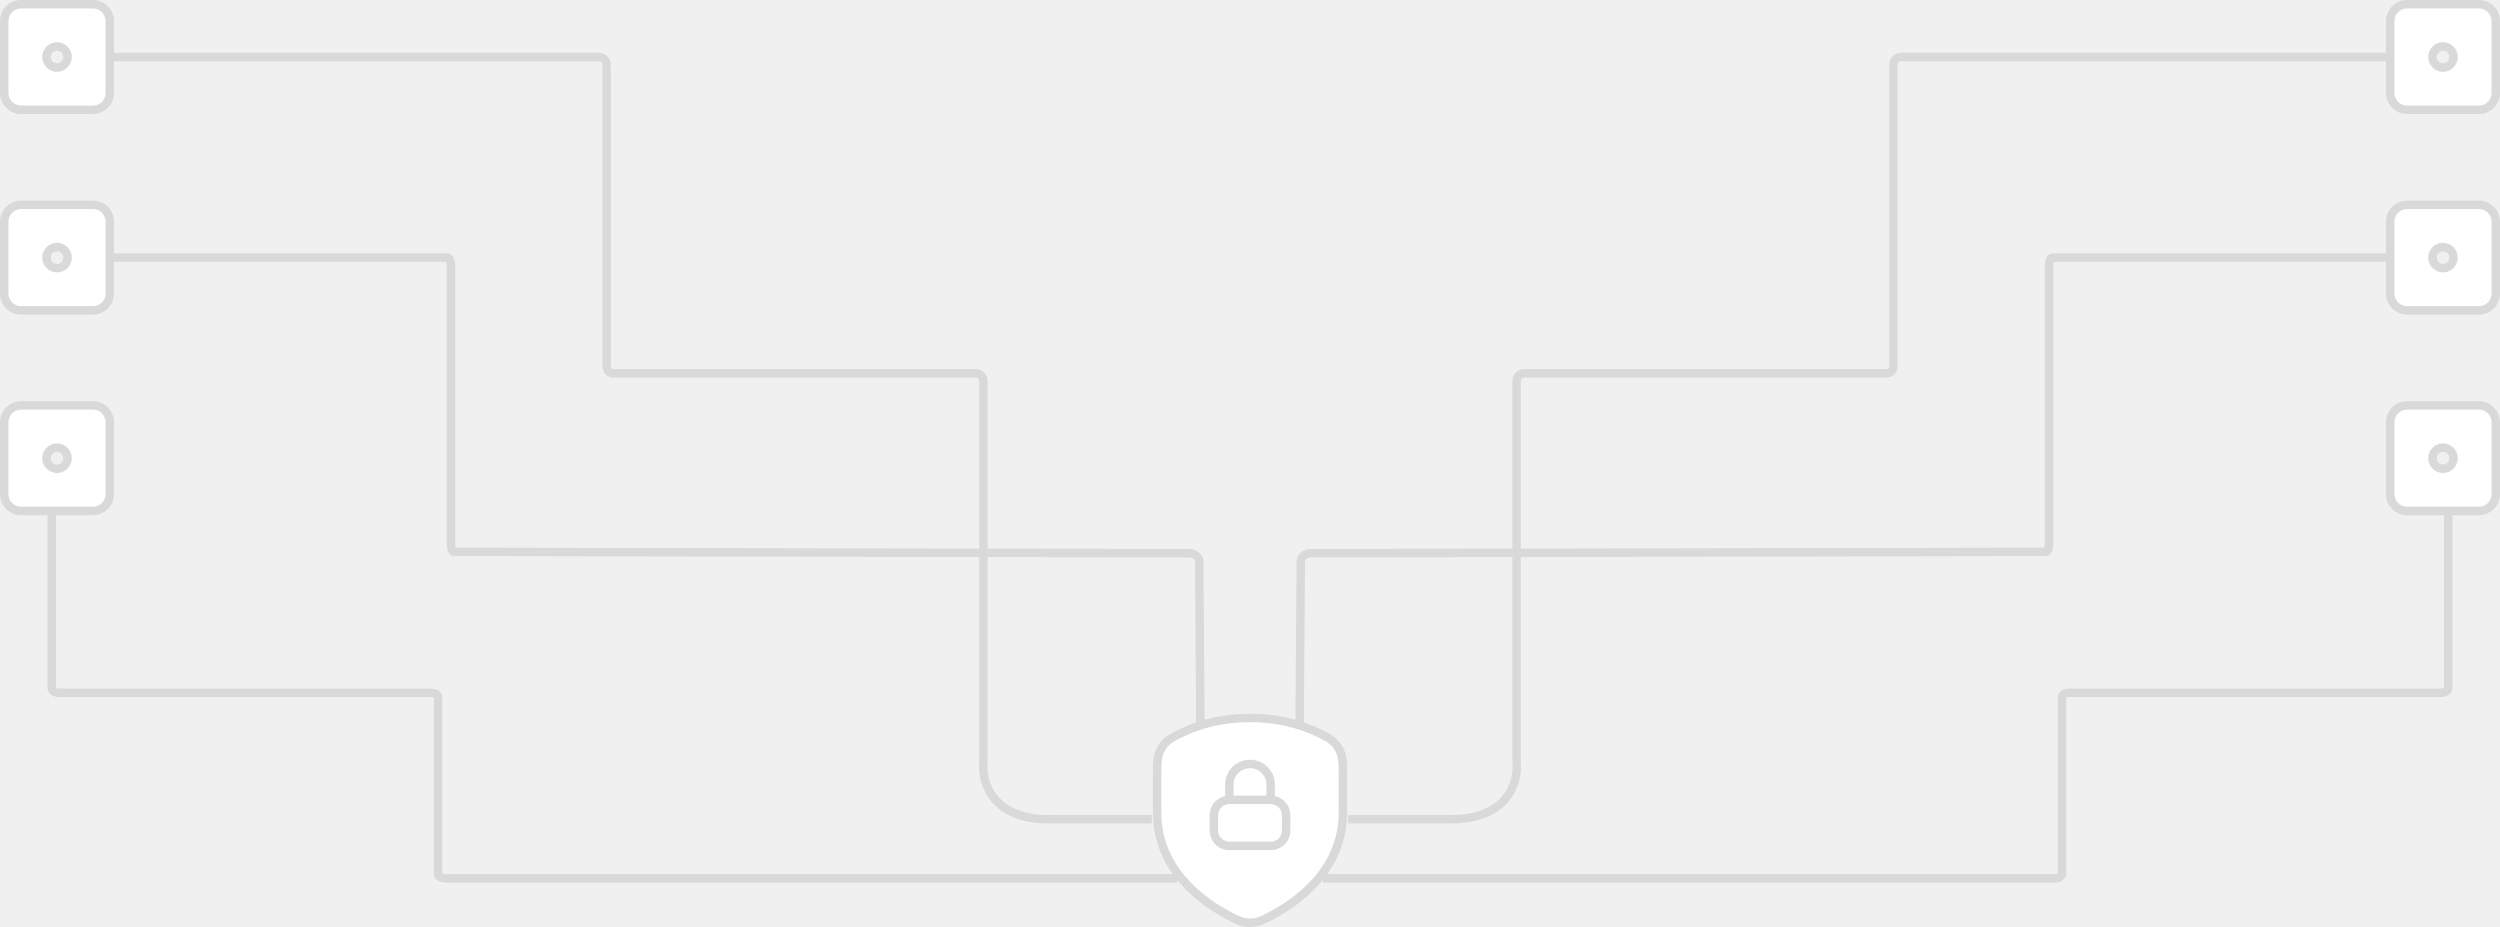
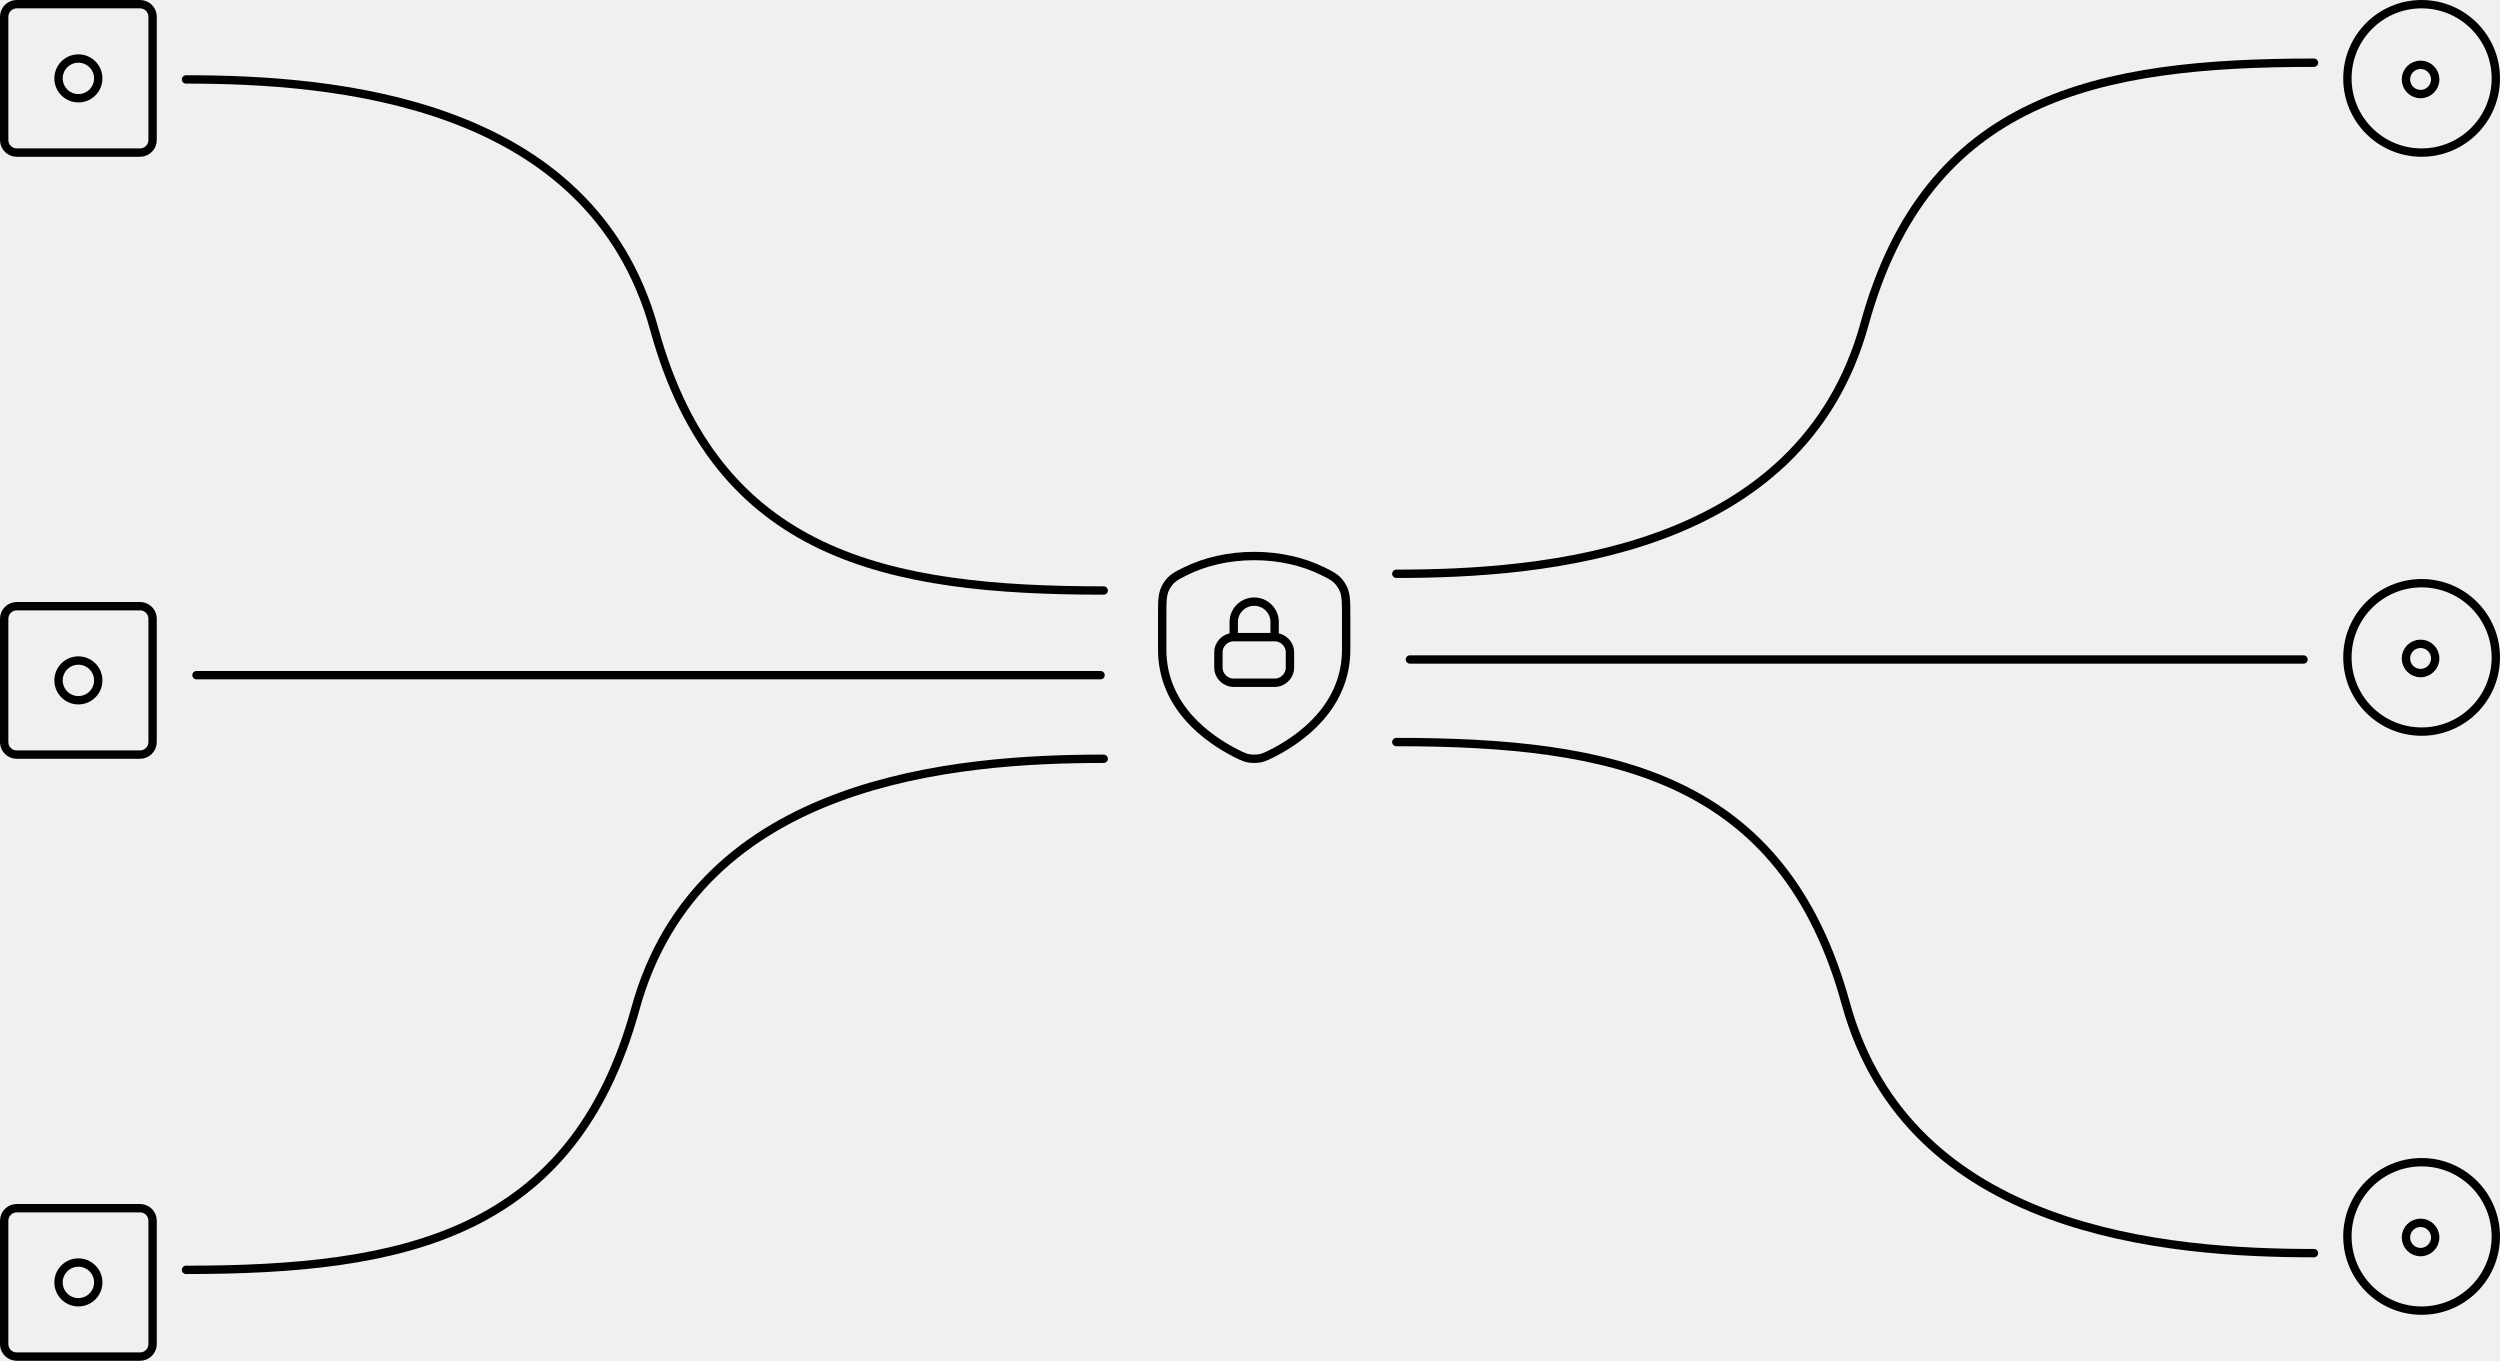
- <svg xmlns="http://www.w3.org/2000/svg" width="1184" height="439" viewBox="0 0 1184 439" fill="none">
-   <path fill-rule="evenodd" clip-rule="evenodd" d="M1174 2C1178.42 2 1182 5.582 1182 10V44C1182 48.418 1178.42 52 1174 52H1140C1135.58 52 1132 48.418 1132 44V10C1132 5.582 1135.58 2 1140 2H1174ZM1157 22C1154.24 22 1152 24.239 1152 27C1152 29.761 1154.24 32 1157 32C1159.76 32 1162 29.761 1162 27C1162 24.239 1159.76 22 1157 22Z" fill="white" />
-   <path fill-rule="evenodd" clip-rule="evenodd" d="M10 2C5.582 2 2 5.582 2 10V44C2 48.418 5.582 52 10 52H44C48.418 52 52 48.418 52 44V10C52 5.582 48.418 2 44 2H10ZM27 22C29.761 22 32 24.239 32 27C32 29.761 29.761 32 27 32C24.239 32 22 29.761 22 27C22 24.239 24.239 22 27 22Z" fill="white" />
-   <path fill-rule="evenodd" clip-rule="evenodd" d="M1174 97C1178.42 97 1182 100.582 1182 105V139C1182 143.418 1178.42 147 1174 147H1140C1135.58 147 1132 143.418 1132 139V105C1132 100.582 1135.58 97 1140 97H1174ZM1157 117C1154.24 117 1152 119.239 1152 122C1152 124.761 1154.24 127 1157 127C1159.76 127 1162 124.761 1162 122C1162 119.239 1159.76 117 1157 117Z" fill="white" />
-   <path fill-rule="evenodd" clip-rule="evenodd" d="M10 97C5.582 97 2 100.582 2 105V139C2 143.418 5.582 147 10 147H44C48.418 147 52 143.418 52 139V105C52 100.582 48.418 97 44 97H10ZM27 117C29.761 117 32 119.239 32 122C32 124.761 29.761 127 27 127C24.239 127 22 124.761 22 122C22 119.239 24.239 117 27 117Z" fill="white" />
-   <path fill-rule="evenodd" clip-rule="evenodd" d="M1174 192C1178.42 192 1182 195.582 1182 200V234C1182 238.418 1178.42 242 1174 242H1140C1135.58 242 1132 238.418 1132 234V200C1132 195.582 1135.58 192 1140 192H1174ZM1157 212C1154.24 212 1152 214.239 1152 217C1152 219.761 1154.24 222 1157 222C1159.76 222 1162 219.761 1162 217C1162 214.239 1159.76 212 1157 212Z" fill="white" />
-   <path fill-rule="evenodd" clip-rule="evenodd" d="M10 192C5.582 192 2 195.582 2 200V234C2 238.418 5.582 242 10 242H44C48.418 242 52 238.418 52 234V200C52 195.582 48.418 192 44 192H10ZM27 212C29.761 212 32 214.239 32 217C32 219.761 29.761 222 27 222C24.239 222 22 219.761 22 217C22 214.239 24.239 212 27 212Z" fill="white" />
-   <path d="M624.799 347.252C615.547 342.686 604.227 340 592 340C579.773 340 568.453 342.686 559.201 347.252C554.664 349.492 552.396 350.611 550.198 354.132C548 357.652 548 361.061 548 367.878V384.8C548 412.364 570.207 427.69 583.068 434.254C586.655 436.085 588.448 437 592 437C595.552 437 597.345 436.085 600.932 434.254C613.793 427.69 636 412.364 636 384.8V367.878C636 361.061 636 357.652 633.802 354.132C631.604 350.611 629.335 349.492 624.799 347.252Z" fill="white" />
-   <path d="M601.778 378.8H582.222C578.172 378.8 574.889 382.057 574.889 386.075V393.35C574.889 397.368 578.172 400.625 582.222 400.625H601.778C605.828 400.625 609.111 397.368 609.111 393.35V386.075C609.111 382.057 605.828 378.8 601.778 378.8Z" fill="white" />
-   <path d="M1174 2V0V0V2ZM1182 44H1184V44H1182ZM1140 52V54V54V52ZM1132 10L1130 10V10H1132ZM10 2V0H10L10 2ZM2 44H0V44H2ZM44 52V54V54V52ZM52 10H54V10L52 10ZM1174 97V95V95V97ZM1182 139H1184V139H1182ZM1140 147V149V149V147ZM1132 105H1130V105H1132ZM10 97V95H10L10 97ZM2 139H0V139H2ZM44 147V149V149V147ZM52 105H54V105H52ZM1174 192V190V190V192ZM1182 234H1184V234H1182ZM1140 242V244V244V242ZM1132 200H1130V200H1132ZM10 192V190H10L10 192ZM2 234H0V234H2ZM44 242V244V244V242ZM52 200H54V200H52ZM896.722 172.798H894.722V172.907L894.734 173.016L896.722 172.798ZM718.249 362.036H716.249V362.121L716.256 362.206L718.249 362.036ZM287.278 172.798L289.266 173.016L289.278 172.907V172.798H287.278ZM465.751 362.036L467.744 362.206L467.751 362.121V362.036H465.751ZM972.967 416V418V418V416ZM976.555 413.657H974.555V413.657H976.555ZM976.555 330.465H978.555V330.275L978.519 330.089L976.555 330.465ZM980.142 328.121V326.121V326.121V328.121ZM1155.91 328.121V330.121V330.121V328.121ZM1159.5 325.778H1157.5V325.778H1159.5ZM211.033 416V418V418V416ZM207.445 413.657H209.445V413.657H207.445ZM207.445 330.465L205.481 330.089L205.445 330.275V330.465H207.445ZM203.858 328.121V326.121V326.121V328.121ZM28.087 328.121V330.121V330.121V328.121ZM24.5 325.778H26.5V325.778H24.5ZM624.799 347.252L623.913 349.046H623.913L624.799 347.252ZM559.201 347.252L558.316 345.459H558.316L559.201 347.252ZM550.198 354.132L551.895 355.191V355.191L550.198 354.132ZM583.068 434.254L583.977 432.473L583.977 432.473L583.068 434.254ZM600.932 434.254L600.022 432.473L600.022 432.473L600.932 434.254ZM633.802 354.132L635.498 353.073V353.073L633.802 354.132ZM1174 2V4C1177.31 4 1180 6.686 1180 10H1182H1184C1184 4.477 1179.52 8.34465e-07 1174 0V2ZM1182 10H1180V44H1182H1184V10H1182ZM1182 44H1180C1180 47.314 1177.31 50 1174 50V52V54C1179.52 54 1184 49.523 1184 44H1182ZM1174 52V50H1140V52V54H1174V52ZM1140 52V50C1136.69 50 1134 47.314 1134 44H1132H1130C1130 49.523 1134.48 54 1140 54V52ZM1132 44H1134V10H1132H1130V44H1132ZM1132 10H1134C1134 6.686 1136.69 4 1140 4V2V0C1134.48 0 1130 4.477 1130 10L1132 10ZM1140 2V4H1174V2V0H1140V2ZM1157 22V20C1153.13 20 1150 23.134 1150 27H1152H1154C1154 25.343 1155.34 24 1157 24V22ZM1152 27H1150C1150 30.866 1153.13 34 1157 34V32V30C1155.34 30 1154 28.657 1154 27H1152ZM1157 32V34C1160.87 34 1164 30.866 1164 27H1162H1160C1160 28.657 1158.66 30 1157 30V32ZM1162 27H1164C1164 23.134 1160.87 20 1157 20V22V24C1158.66 24 1160 25.343 1160 27H1162ZM10 2L10 0C4.477 8.34465e-07 0 4.477 0 10H2H4C4 6.686 6.686 4 10 4V2ZM2 10H0V44H2H4V10H2ZM2 44H0C8.34465e-07 49.523 4.477 54 10 54V52V50C6.686 50 4 47.314 4 44H2ZM10 52V54H44V52V50H10V52ZM44 52V54C49.523 54 54 49.523 54 44H52H50C50 47.314 47.314 50 44 50V52ZM52 44H54V10H52H50V44H52ZM52 10L54 10C54 4.477 49.523 0 44 0V2V4C47.314 4 50 6.686 50 10H52ZM44 2V0H10V2V4H44V2ZM27 22V24C28.657 24 30 25.343 30 27H32H34C34 23.134 30.866 20 27 20V22ZM32 27H30C30 28.657 28.657 30 27 30V32V34C30.866 34 34 30.866 34 27H32ZM27 32V30C25.343 30 24 28.657 24 27H22H20C20 30.866 23.134 34 27 34V32ZM22 27H24C24 25.343 25.343 24 27 24V22V20C23.134 20 20 23.134 20 27H22ZM1174 97V99C1177.31 99 1180 101.686 1180 105H1182H1184C1184 99.477 1179.52 95 1174 95V97ZM1182 105H1180V139H1182H1184V105H1182ZM1182 139H1180C1180 142.314 1177.31 145 1174 145V147V149C1179.52 149 1184 144.523 1184 139H1182ZM1174 147V145H1140V147V149H1174V147ZM1140 147V145C1136.69 145 1134 142.314 1134 139H1132H1130C1130 144.523 1134.48 149 1140 149V147ZM1132 139H1134V105H1132H1130V139H1132ZM1132 105H1134C1134 101.686 1136.69 99 1140 99V97V95C1134.48 95 1130 99.477 1130 105H1132ZM1140 97V99H1174V97V95H1140V97ZM1157 117V115C1153.13 115 1150 118.134 1150 122H1152H1154C1154 120.343 1155.34 119 1157 119V117ZM1152 122H1150C1150 125.866 1153.13 129 1157 129V127V125C1155.34 125 1154 123.657 1154 122H1152ZM1157 127V129C1160.87 129 1164 125.866 1164 122H1162H1160C1160 123.657 1158.66 125 1157 125V127ZM1162 122H1164C1164 118.134 1160.87 115 1157 115V117V119C1158.66 119 1160 120.343 1160 122H1162ZM10 97L10 95C4.477 95 0 99.477 0 105H2H4C4 101.686 6.686 99 10 99V97ZM2 105H0V139H2H4V105H2ZM2 139H0C8.34465e-07 144.523 4.477 149 10 149V147V145C6.686 145 4 142.314 4 139H2ZM10 147V149H44V147V145H10V147ZM44 147V149C49.523 149 54 144.523 54 139H52H50C50 142.314 47.314 145 44 145V147ZM52 139H54V105H52H50V139H52ZM52 105H54C54 99.477 49.523 95 44 95V97V99C47.314 99 50 101.686 50 105H52ZM44 97V95H10V97V99H44V97ZM27 117V119C28.657 119 30 120.343 30 122H32H34C34 118.134 30.866 115 27 115V117ZM32 122H30C30 123.657 28.657 125 27 125V127V129C30.866 129 34 125.866 34 122H32ZM27 127V125C25.343 125 24 123.657 24 122H22H20C20 125.866 23.134 129 27 129V127ZM22 122H24C24 120.343 25.343 119 27 119V117V115C23.134 115 20 118.134 20 122H22ZM1174 192V194C1177.31 194 1180 196.686 1180 200H1182H1184C1184 194.477 1179.52 190 1174 190V192ZM1182 200H1180V234H1182H1184V200H1182ZM1182 234H1180C1180 237.314 1177.31 240 1174 240V242V244C1179.52 244 1184 239.523 1184 234H1182ZM1174 242V240H1140V242V244H1174V242ZM1140 242V240C1136.69 240 1134 237.314 1134 234H1132H1130C1130 239.523 1134.48 244 1140 244V242ZM1132 234H1134V200H1132H1130V234H1132ZM1132 200H1134C1134 196.686 1136.69 194 1140 194V192V190C1134.48 190 1130 194.477 1130 200H1132ZM1140 192V194H1174V192V190H1140V192ZM1157 212V210C1153.13 210 1150 213.134 1150 217H1152H1154C1154 215.343 1155.34 214 1157 214V212ZM1152 217H1150C1150 220.866 1153.13 224 1157 224V222V220C1155.34 220 1154 218.657 1154 217H1152ZM1157 222V224C1160.87 224 1164 220.866 1164 217H1162H1160C1160 218.657 1158.66 220 1157 220V222ZM1162 217H1164C1164 213.134 1160.87 210 1157 210V212V214C1158.66 214 1160 215.343 1160 217H1162ZM10 192L10 190C4.477 190 0 194.477 0 200H2H4C4 196.686 6.686 194 10 194V192ZM2 200H0V234H2H4V200H2ZM2 234H0C8.34465e-07 239.523 4.477 244 10 244V242V240C6.686 240 4 237.314 4 234H2ZM10 242V244H44V242V240H10V242ZM44 242V244C49.523 244 54 239.523 54 234H52H50C50 237.314 47.314 240 44 240V242ZM52 234H54V200H52H50V234H52ZM52 200H54C54 194.477 49.523 190 44 190V192V194C47.314 194 50 196.686 50 200H52ZM44 192V190H10V192V194H44V192ZM27 212V214C28.657 214 30 215.343 30 217H32H34C34 213.134 30.866 210 27 210V212ZM32 217H30C30 218.657 28.657 220 27 220V222V224C30.866 224 34 220.866 34 217H32ZM27 222V220C25.343 220 24 218.657 24 217H22H20C20 220.866 23.134 224 27 224V222ZM22 217H24C24 215.343 25.343 214 27 214V212V210C23.134 210 20 213.134 20 217H22ZM1132.5 27V25H900.222V27V29H1132.5V27ZM900.222 27V25C899.26 25 897.912 25.311 896.765 26.254C895.536 27.264 894.722 28.849 894.722 30.994H896.722H898.722C898.722 29.944 899.076 29.532 899.305 29.344C899.616 29.088 900.017 29 900.222 29V27ZM896.722 30.994H894.722V172.798H896.722H898.722V30.994H896.722ZM896.722 172.798L894.734 173.016C894.774 173.382 894.707 173.91 894.494 174.265C894.403 174.416 894.294 174.526 894.148 174.607C894 174.689 893.722 174.793 893.223 174.793V176.793V178.793C895.475 178.793 897.049 177.78 897.923 176.324C898.709 175.015 898.816 173.545 898.711 172.58L896.722 172.798ZM893.223 176.793V174.793H721.748V176.793V178.793H893.223V176.793ZM721.748 176.793V174.793C720.786 174.793 719.438 175.103 718.291 176.046C717.062 177.057 716.249 178.642 716.249 180.787H718.249H720.249C720.249 179.737 720.602 179.325 720.831 179.137C721.142 178.881 721.544 178.793 721.748 178.793V176.793ZM718.249 180.787H716.249V362.036H718.249H720.249V180.787H718.249ZM718.249 362.036L716.256 362.206C716.589 366.104 715.58 372.045 711.453 376.981C707.386 381.845 700.063 386 687.235 386V388V390C700.991 390 709.544 385.5 714.522 379.546C719.441 373.664 720.648 366.623 720.242 361.866L718.249 362.036ZM687.235 388V386H638.5V388V390H687.235V388ZM51.5 27V29H283.778V27V25H51.5V27ZM283.778 27V29C283.983 29 284.384 29.088 284.695 29.344C284.924 29.532 285.278 29.944 285.278 30.994H287.278H289.278C289.278 28.849 288.464 27.264 287.235 26.254C286.088 25.311 284.74 25 283.778 25V27ZM287.278 30.994H285.278V172.798H287.278H289.278V30.994H287.278ZM287.278 172.798L285.289 172.58C285.184 173.545 285.291 175.015 286.077 176.324C286.951 177.78 288.525 178.793 290.777 178.793V176.793V174.793C290.277 174.793 290 174.689 289.852 174.607C289.706 174.526 289.597 174.416 289.506 174.265C289.293 173.91 289.226 173.382 289.266 173.016L287.278 172.798ZM290.777 176.793V178.793H462.252V176.793V174.793H290.777V176.793ZM462.252 176.793V178.793C462.456 178.793 462.858 178.881 463.169 179.137C463.398 179.325 463.751 179.737 463.751 180.787H465.751H467.751C467.751 178.642 466.938 177.057 465.709 176.046C464.562 175.103 463.214 174.793 462.252 174.793V176.793ZM465.751 180.787H463.751V362.036H465.751H467.751V180.787H465.751ZM465.751 362.036L463.758 361.866C463.353 366.623 464.559 373.664 469.478 379.546C474.456 385.5 483.009 390 496.765 390V388V386C483.937 386 476.614 381.845 472.547 376.981C468.42 372.045 467.411 366.104 467.744 362.206L465.751 362.036ZM496.765 388V390H545.5V388V386H496.765V388ZM626.5 416V418H972.967V416V414H626.5V416ZM972.967 416V418C973.755 418 974.967 417.856 976.061 417.341C977.192 416.809 978.555 415.667 978.555 413.657H976.555H974.555C974.555 413.663 974.565 413.609 974.593 413.574C974.597 413.569 974.544 413.634 974.358 413.721C973.957 413.91 973.375 414 972.967 414V416ZM976.555 413.657H978.555V330.465H976.555H974.555V413.657H976.555ZM976.555 330.465L978.519 330.089C978.541 330.206 978.53 330.289 978.513 330.345C978.492 330.415 978.461 330.448 978.462 330.447C978.464 330.446 978.812 330.121 980.142 330.121V328.121V326.121C978.243 326.121 976.723 326.578 975.701 327.553C974.659 328.547 974.398 329.837 974.59 330.841L976.555 330.465ZM980.142 328.121V330.121H1155.91V328.121V326.121H980.142V328.121ZM1155.91 328.121V330.121C1156.7 330.121 1157.91 329.977 1159.01 329.462C1160.14 328.93 1161.5 327.788 1161.5 325.778H1159.5H1157.5C1157.5 325.784 1157.51 325.731 1157.54 325.695C1157.54 325.69 1157.49 325.755 1157.3 325.843C1156.9 326.031 1156.32 326.121 1155.91 326.121V328.121ZM1159.5 325.778H1161.5V242H1159.5H1157.5V325.778H1159.5ZM557.5 416V414H211.033V416V418H557.5V416ZM211.033 416V414C210.625 414 210.043 413.91 209.642 413.721C209.456 413.634 209.403 413.569 209.407 413.574C209.435 413.609 209.445 413.663 209.445 413.657H207.445H205.445C205.445 415.667 206.808 416.809 207.939 417.341C209.033 417.856 210.245 418 211.033 418V416ZM207.445 413.657H209.445V330.465H207.445H205.445V413.657H207.445ZM207.445 330.465L209.41 330.841C209.602 329.837 209.341 328.547 208.299 327.553C207.277 326.578 205.757 326.121 203.858 326.121V328.121V330.121C205.188 330.121 205.536 330.446 205.538 330.447C205.539 330.448 205.508 330.415 205.487 330.345C205.47 330.289 205.459 330.206 205.481 330.089L207.445 330.465ZM203.858 328.121V326.121H28.087V328.121V330.121H203.858V328.121ZM28.087 328.121V326.121C27.68 326.121 27.097 326.031 26.697 325.843C26.51 325.755 26.458 325.69 26.462 325.695C26.49 325.731 26.5 325.784 26.5 325.778H24.5H22.5C22.5 327.788 23.863 328.93 24.994 329.462C26.088 329.977 27.299 330.121 28.087 330.121V328.121ZM24.5 325.778H26.5L26.5 242H24.5H22.5L22.5 325.778H24.5ZM1132.5 122V120H972.101V122V124H1132.5V122ZM972.101 122V120C970.895 120 969.906 120.787 969.318 121.79C968.721 122.808 968.408 124.204 968.408 126.01H970.408H972.408C972.408 124.608 972.66 123.999 972.768 123.814C972.886 123.614 972.743 124 972.101 124V122ZM970.408 126.01H968.408V257.337H970.408H972.408V126.01H970.408ZM970.408 257.337H968.408C968.408 258.063 968.361 258.827 968.21 259.356C968.135 259.62 968.078 259.659 968.129 259.602C968.235 259.483 968.463 259.347 968.715 259.347V261.347V263.347C969.729 263.347 970.55 262.897 971.116 262.262C971.628 261.687 971.899 261.005 972.056 260.455C972.371 259.355 972.408 258.114 972.408 257.337H970.408ZM968.715 261.347V259.347C967.951 259.347 882.991 259.51 797.179 259.673C711.361 259.837 624.691 260 620.497 260V262V264C624.696 264 711.373 263.837 797.186 263.673C883.004 263.51 967.956 263.347 968.715 263.347V261.347ZM620.497 262V260C620.089 260 619.538 260.104 619.024 260.248C618.461 260.406 617.762 260.663 617.066 261.064C615.672 261.867 614.054 263.419 614.054 266H616.054H618.054C618.054 265.373 618.375 264.926 619.062 264.53C619.406 264.332 619.782 264.19 620.105 264.099C620.477 263.995 620.622 264 620.497 264V262ZM616.054 266H614.054C614.054 267.594 613.916 285.24 613.777 303.555C613.639 321.853 613.5 340.813 613.5 345H615.5H617.5C617.5 340.833 617.638 321.897 617.777 303.585C617.915 285.29 618.054 267.614 618.054 266H616.054ZM51.5 122V124H211.899V122V120H51.5V122ZM211.899 122V124C211.257 124 211.114 123.613 211.232 123.814C211.34 123.999 211.592 124.608 211.592 126.01H213.592H215.592C215.592 124.204 215.279 122.808 214.682 121.79C214.094 120.788 213.105 120 211.899 120V122ZM213.592 126.01H211.592V257.337H213.592H215.592V126.01H213.592ZM213.592 257.337H211.592C211.592 258.114 211.629 259.355 211.944 260.455C212.101 261.005 212.372 261.687 212.884 262.262C213.45 262.897 214.271 263.347 215.285 263.347V261.347V259.347C215.537 259.347 215.765 259.483 215.871 259.602C215.922 259.659 215.865 259.62 215.79 259.356C215.639 258.827 215.592 258.063 215.592 257.337H213.592ZM215.285 261.347V263.347C216.044 263.347 300.996 263.51 386.814 263.673C472.627 263.837 559.304 264 563.503 264V262V260C559.309 260 472.639 259.837 386.821 259.673C301.009 259.51 216.049 259.347 215.285 259.347V261.347ZM563.503 262V264C563.378 264 563.523 263.995 563.895 264.099C564.218 264.19 564.594 264.332 564.938 264.53C565.625 264.926 565.946 265.373 565.946 266H567.946H569.946C569.946 263.419 568.328 261.867 566.934 261.064C566.238 260.663 565.539 260.406 564.976 260.248C564.462 260.104 563.911 260 563.503 260V262ZM567.946 266H565.946C565.946 267.614 566.085 285.29 566.223 303.585C566.362 321.897 566.5 340.833 566.5 345H568.5H570.5C570.5 340.813 570.361 321.853 570.223 303.555C570.084 285.24 569.946 267.594 569.946 266H567.946ZM624.799 347.252L625.684 345.459C616.139 340.748 604.512 338 592 338V340V342C603.941 342 614.956 344.625 623.913 349.046L624.799 347.252ZM592 340V338C579.488 338 567.861 340.748 558.316 345.459L559.201 347.252L560.086 349.046C569.044 344.625 580.059 342 592 342V340ZM559.201 347.252L558.316 345.459C553.801 347.688 551.034 349.017 548.502 353.073L550.198 354.132L551.895 355.191C553.758 352.206 555.528 351.296 560.086 349.046L559.201 347.252ZM550.198 354.132L548.502 353.073C545.942 357.172 546 361.217 546 367.878H548H550C550 360.905 550.058 358.133 551.895 355.191L550.198 354.132ZM548 367.878H546V384.8H548H550V367.878H548ZM548 384.8H546C546 413.581 569.181 429.412 582.159 436.035L583.068 434.254L583.977 432.473C571.233 425.968 550 411.147 550 384.8H548ZM583.068 434.254L582.159 436.035C585.757 437.872 587.927 439 592 439V437V435C588.97 435 587.553 434.298 583.977 432.473L583.068 434.254ZM592 437V439C596.073 439 598.243 437.872 601.841 436.035L600.932 434.254L600.022 432.473C596.447 434.298 595.03 435 592 435V437ZM600.932 434.254L601.841 436.035C614.819 429.412 638 413.581 638 384.8H636H634C634 411.147 612.767 425.968 600.022 432.473L600.932 434.254ZM636 384.8H638V367.878H636H634V384.8H636ZM636 367.878H638C638 361.217 638.058 357.172 635.498 353.073L633.802 354.132L632.105 355.191C633.942 358.133 634 360.905 634 367.878H636ZM633.802 354.132L635.498 353.073C632.966 349.017 630.199 347.688 625.684 345.459L624.799 347.252L623.913 349.046C628.472 351.296 630.242 352.206 632.105 355.191L633.802 354.132ZM582.222 378.8H584.222V371.525H582.222H580.222V378.8H582.222ZM582.222 371.525H584.222C584.222 367.287 587.689 363.825 592 363.825V361.825V359.825C585.51 359.825 580.222 365.048 580.222 371.525H582.222ZM592 361.825V363.825C596.311 363.825 599.778 367.287 599.778 371.525H601.778H603.778C603.778 365.048 598.49 359.825 592 359.825V361.825ZM601.778 371.525H599.778V378.8H601.778H603.778V371.525H601.778ZM601.778 378.8V376.8H582.222V378.8V380.8H601.778V378.8ZM582.222 378.8V376.8C577.083 376.8 572.889 380.938 572.889 386.075H574.889H576.889C576.889 383.177 579.262 380.8 582.222 380.8V378.8ZM574.889 386.075H572.889V393.35H574.889H576.889V386.075H574.889ZM574.889 393.35H572.889C572.889 398.487 577.083 402.625 582.222 402.625V400.625V398.625C579.262 398.625 576.889 396.248 576.889 393.35H574.889ZM582.222 400.625V402.625H601.778V400.625V398.625H582.222V400.625ZM601.778 400.625V402.625C606.917 402.625 611.111 398.487 611.111 393.35H609.111H607.111C607.111 396.248 604.738 398.625 601.778 398.625V400.625ZM609.111 393.35H611.111V386.075H609.111H607.111V393.35H609.111ZM609.111 386.075H611.111C611.111 380.938 606.917 376.8 601.778 376.8V378.8V380.8C604.738 380.8 607.111 383.177 607.111 386.075H609.111Z" fill="#D9D9D9" />
+ <svg xmlns="http://www.w3.org/2000/svg" width="1196" height="651" viewBox="0 0 1196 651" fill="none">
+   <path d="M67 2H8C4.686 2 2 4.686 2 8V67L2.008 67.309C2.168 70.479 4.79 73 8 73H67C70.314 73 73 70.314 73 67V8L72.992 7.691C72.837 4.623 70.377 2.163 67.309 2.008L67 2ZM37.5 28C42.747 28 47 32.253 47 37.5C47 42.747 42.747 47 37.5 47C32.253 47 28 42.747 28 37.5C28 32.253 32.253 28 37.5 28Z" stroke="black" stroke-width="4" />
+   <path d="M67 290H8C4.686 290 2 292.686 2 296V355L2.008 355.309C2.168 358.479 4.79 361 8 361H67C70.314 361 73 358.314 73 355V296L72.992 295.691C72.837 292.623 70.377 290.163 67.309 290.008L67 290ZM37.5 316C42.747 316 47 320.253 47 325.5C47 330.747 42.747 335 37.5 335C32.253 335 28 330.747 28 325.5C28 320.253 32.253 316 37.5 316Z" stroke="black" stroke-width="4" />
+   <path d="M67 578H8C4.686 578 2 580.686 2 584V643L2.008 643.309C2.168 646.479 4.79 649 8 649H67C70.314 649 73 646.314 73 643V584L72.992 583.691C72.837 580.623 70.377 578.163 67.309 578.008L67 578ZM37.5 604C42.747 604 47 608.253 47 613.5C47 618.747 42.747 623 37.5 623C32.253 623 28 618.747 28 613.5C28 608.253 32.253 604 37.5 604Z" stroke="black" stroke-width="4" />
+   <path d="M590.222 304.8V297.525C590.222 292.168 594.6 287.825 600 287.825C605.4 287.825 609.778 292.168 609.778 297.525V304.8M590.222 304.8H609.778M590.222 304.8C586.172 304.8 582.889 308.057 582.889 312.075V319.35C582.889 323.368 586.172 326.625 590.222 326.625H609.778C613.828 326.625 617.111 323.368 617.111 319.35V312.075C617.111 308.057 613.828 304.8 609.778 304.8M632.799 273.252C623.547 268.686 612.227 266 600 266C587.773 266 576.453 268.686 567.201 273.252C562.664 275.492 560.396 276.611 558.198 280.132C556 283.652 556 287.061 556 293.878V310.8C556 338.364 578.207 353.69 591.068 360.254C594.655 362.085 596.448 363 600 363C603.552 363 605.345 362.085 608.932 360.254C621.793 353.69 644 338.364 644 310.8V293.878C644 287.061 644 283.652 641.802 280.132C639.604 276.611 637.335 275.492 632.799 273.252Z" stroke="black" stroke-width="4" stroke-linecap="round" stroke-linejoin="round" />
+   <path d="M89 38C159 38 282.75 47.5 313 157.5C342.917 266.29 424.5 282.5 528 282.5" stroke="black" stroke-width="4" stroke-linecap="round" />
+   <path d="M1107 599.5C1037 599.5 913.25 590 883 480C853.083 371.21 771.5 355 668 355" stroke="black" stroke-width="4" stroke-linecap="round" />
+   <path d="M528 363C458 363 334.25 372.5 304 482.5C274.083 591.29 192.5 607.5 89 607.5" stroke="black" stroke-width="4" stroke-linecap="round" />
+   <path d="M668 274.5C738 274.5 861.75 265 892 155C921.917 46.21 1003.5 30 1107 30" stroke="black" stroke-width="4" stroke-linecap="round" />
+   <path d="M94 323H526.5" stroke="black" stroke-width="4" stroke-linecap="round" />
+   <path d="M1102 315.5H674.5" stroke="black" stroke-width="4" stroke-linecap="round" />
+   <path d="M1158.5 2C1178.11 2 1194 17.894 1194 37.5C1194 57.106 1178.11 73 1158.5 73C1138.89 73 1123 57.106 1123 37.5C1123 17.894 1138.89 2 1158.5 2ZM1158 31C1154.13 31 1151 34.134 1151 38C1151 41.866 1154.13 45 1158 45C1161.87 45 1165 41.866 1165 38C1165 34.134 1161.87 31 1158 31Z" stroke="black" stroke-width="4" />
+   <path d="M1158.5 279C1178.11 279 1194 294.894 1194 314.5C1194 334.106 1178.11 350 1158.5 350C1138.89 350 1123 334.106 1123 314.5C1123 294.894 1138.89 279 1158.5 279ZM1158 308C1154.13 308 1151 311.134 1151 315C1151 318.866 1154.13 322 1158 322C1161.87 322 1165 318.866 1165 315C1165 311.134 1161.87 308 1158 308Z" stroke="black" stroke-width="4" />
+   <path d="M1158.5 556C1178.11 556 1194 571.894 1194 591.5C1194 611.106 1178.11 627 1158.5 627C1138.89 627 1123 611.106 1123 591.5C1123 571.894 1138.89 556 1158.5 556ZM1158 585C1154.13 585 1151 588.134 1151 592C1151 595.866 1154.13 599 1158 599C1161.87 599 1165 595.866 1165 592C1165 588.134 1161.87 585 1158 585Z" stroke="black" stroke-width="4" />
</svg>
